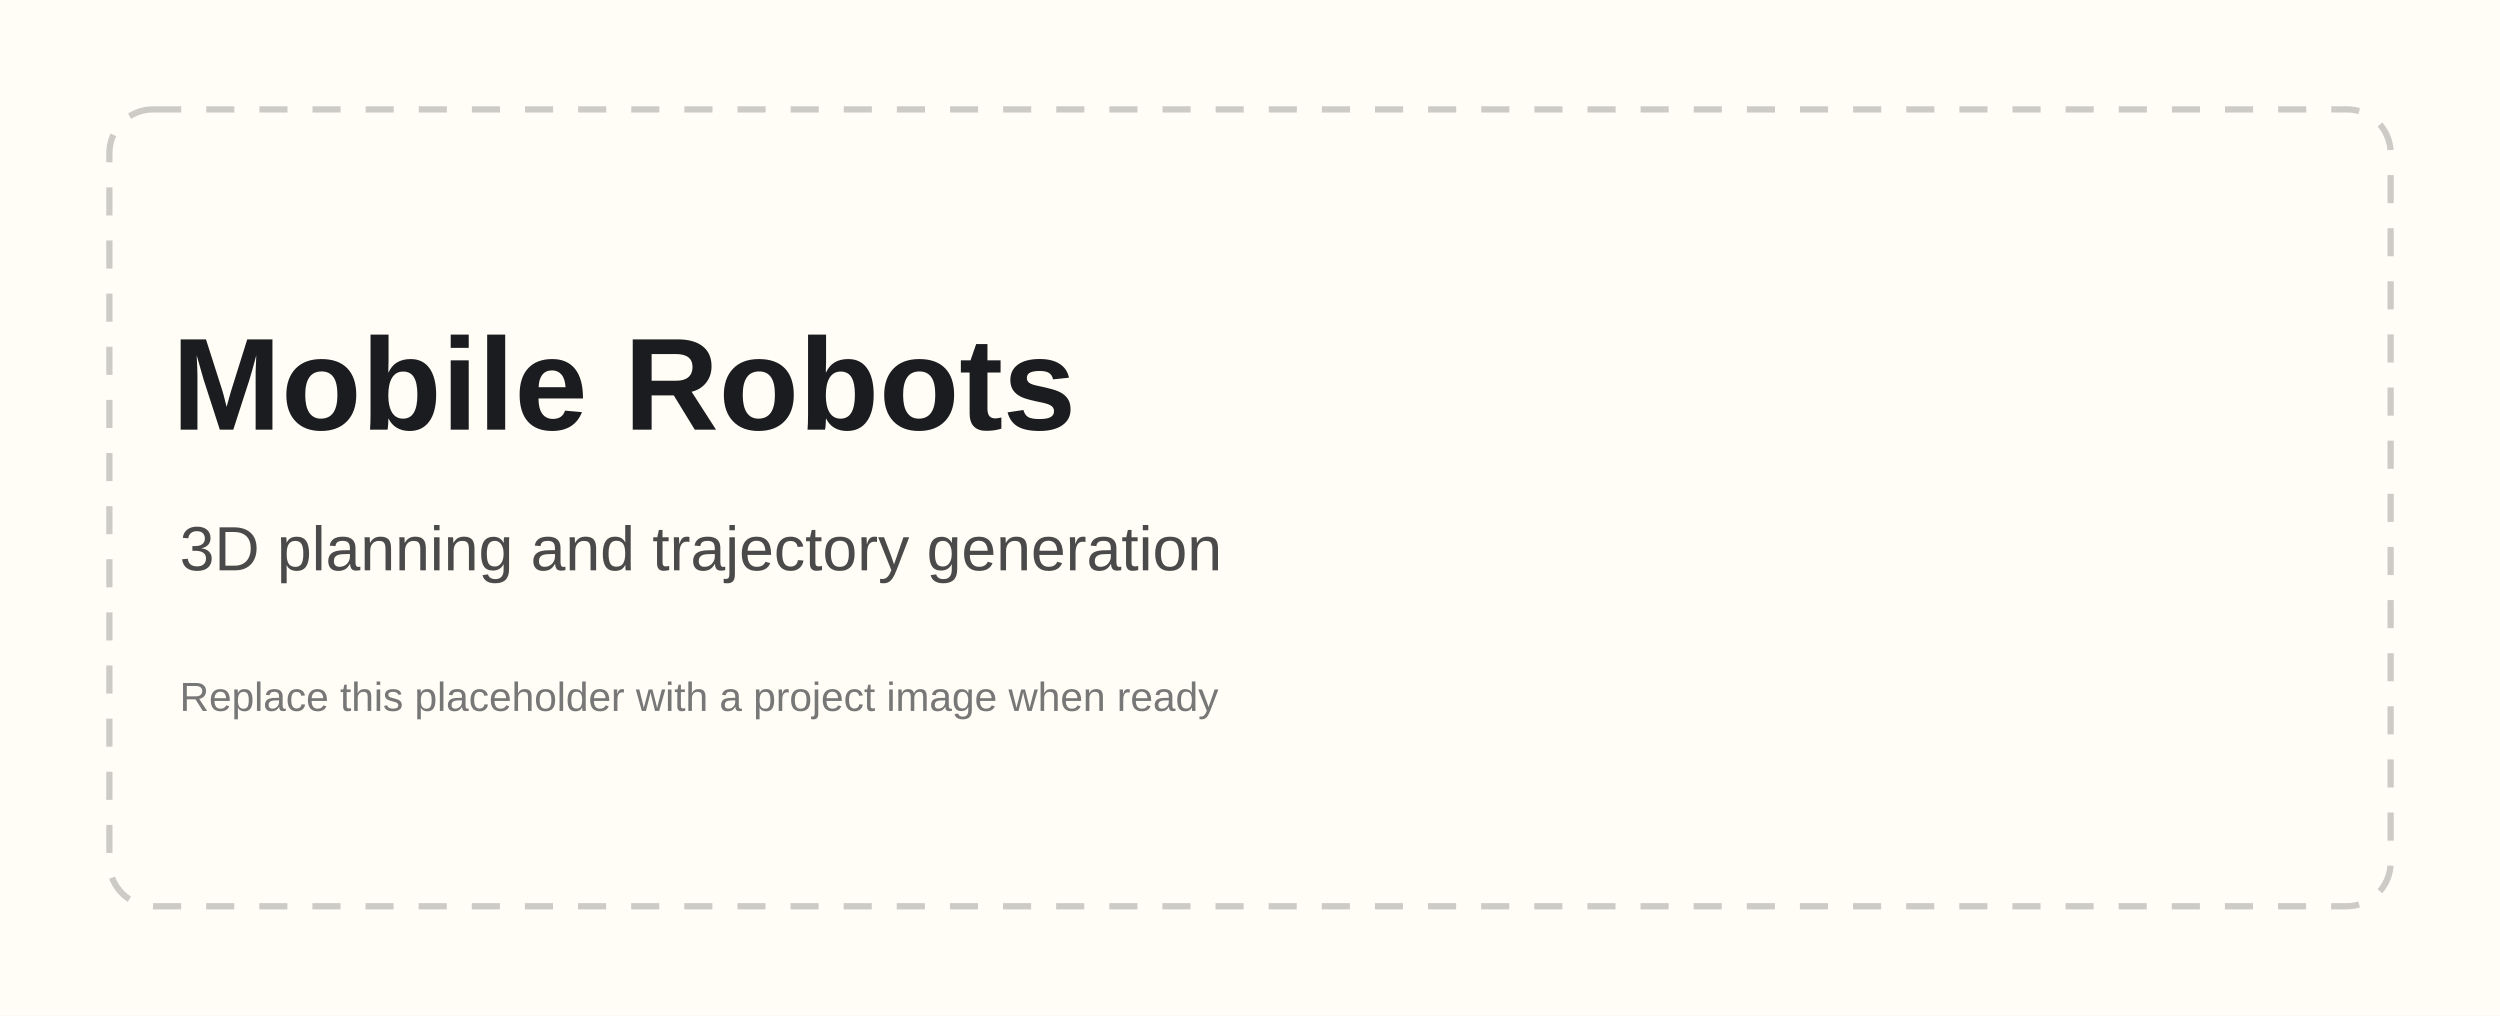
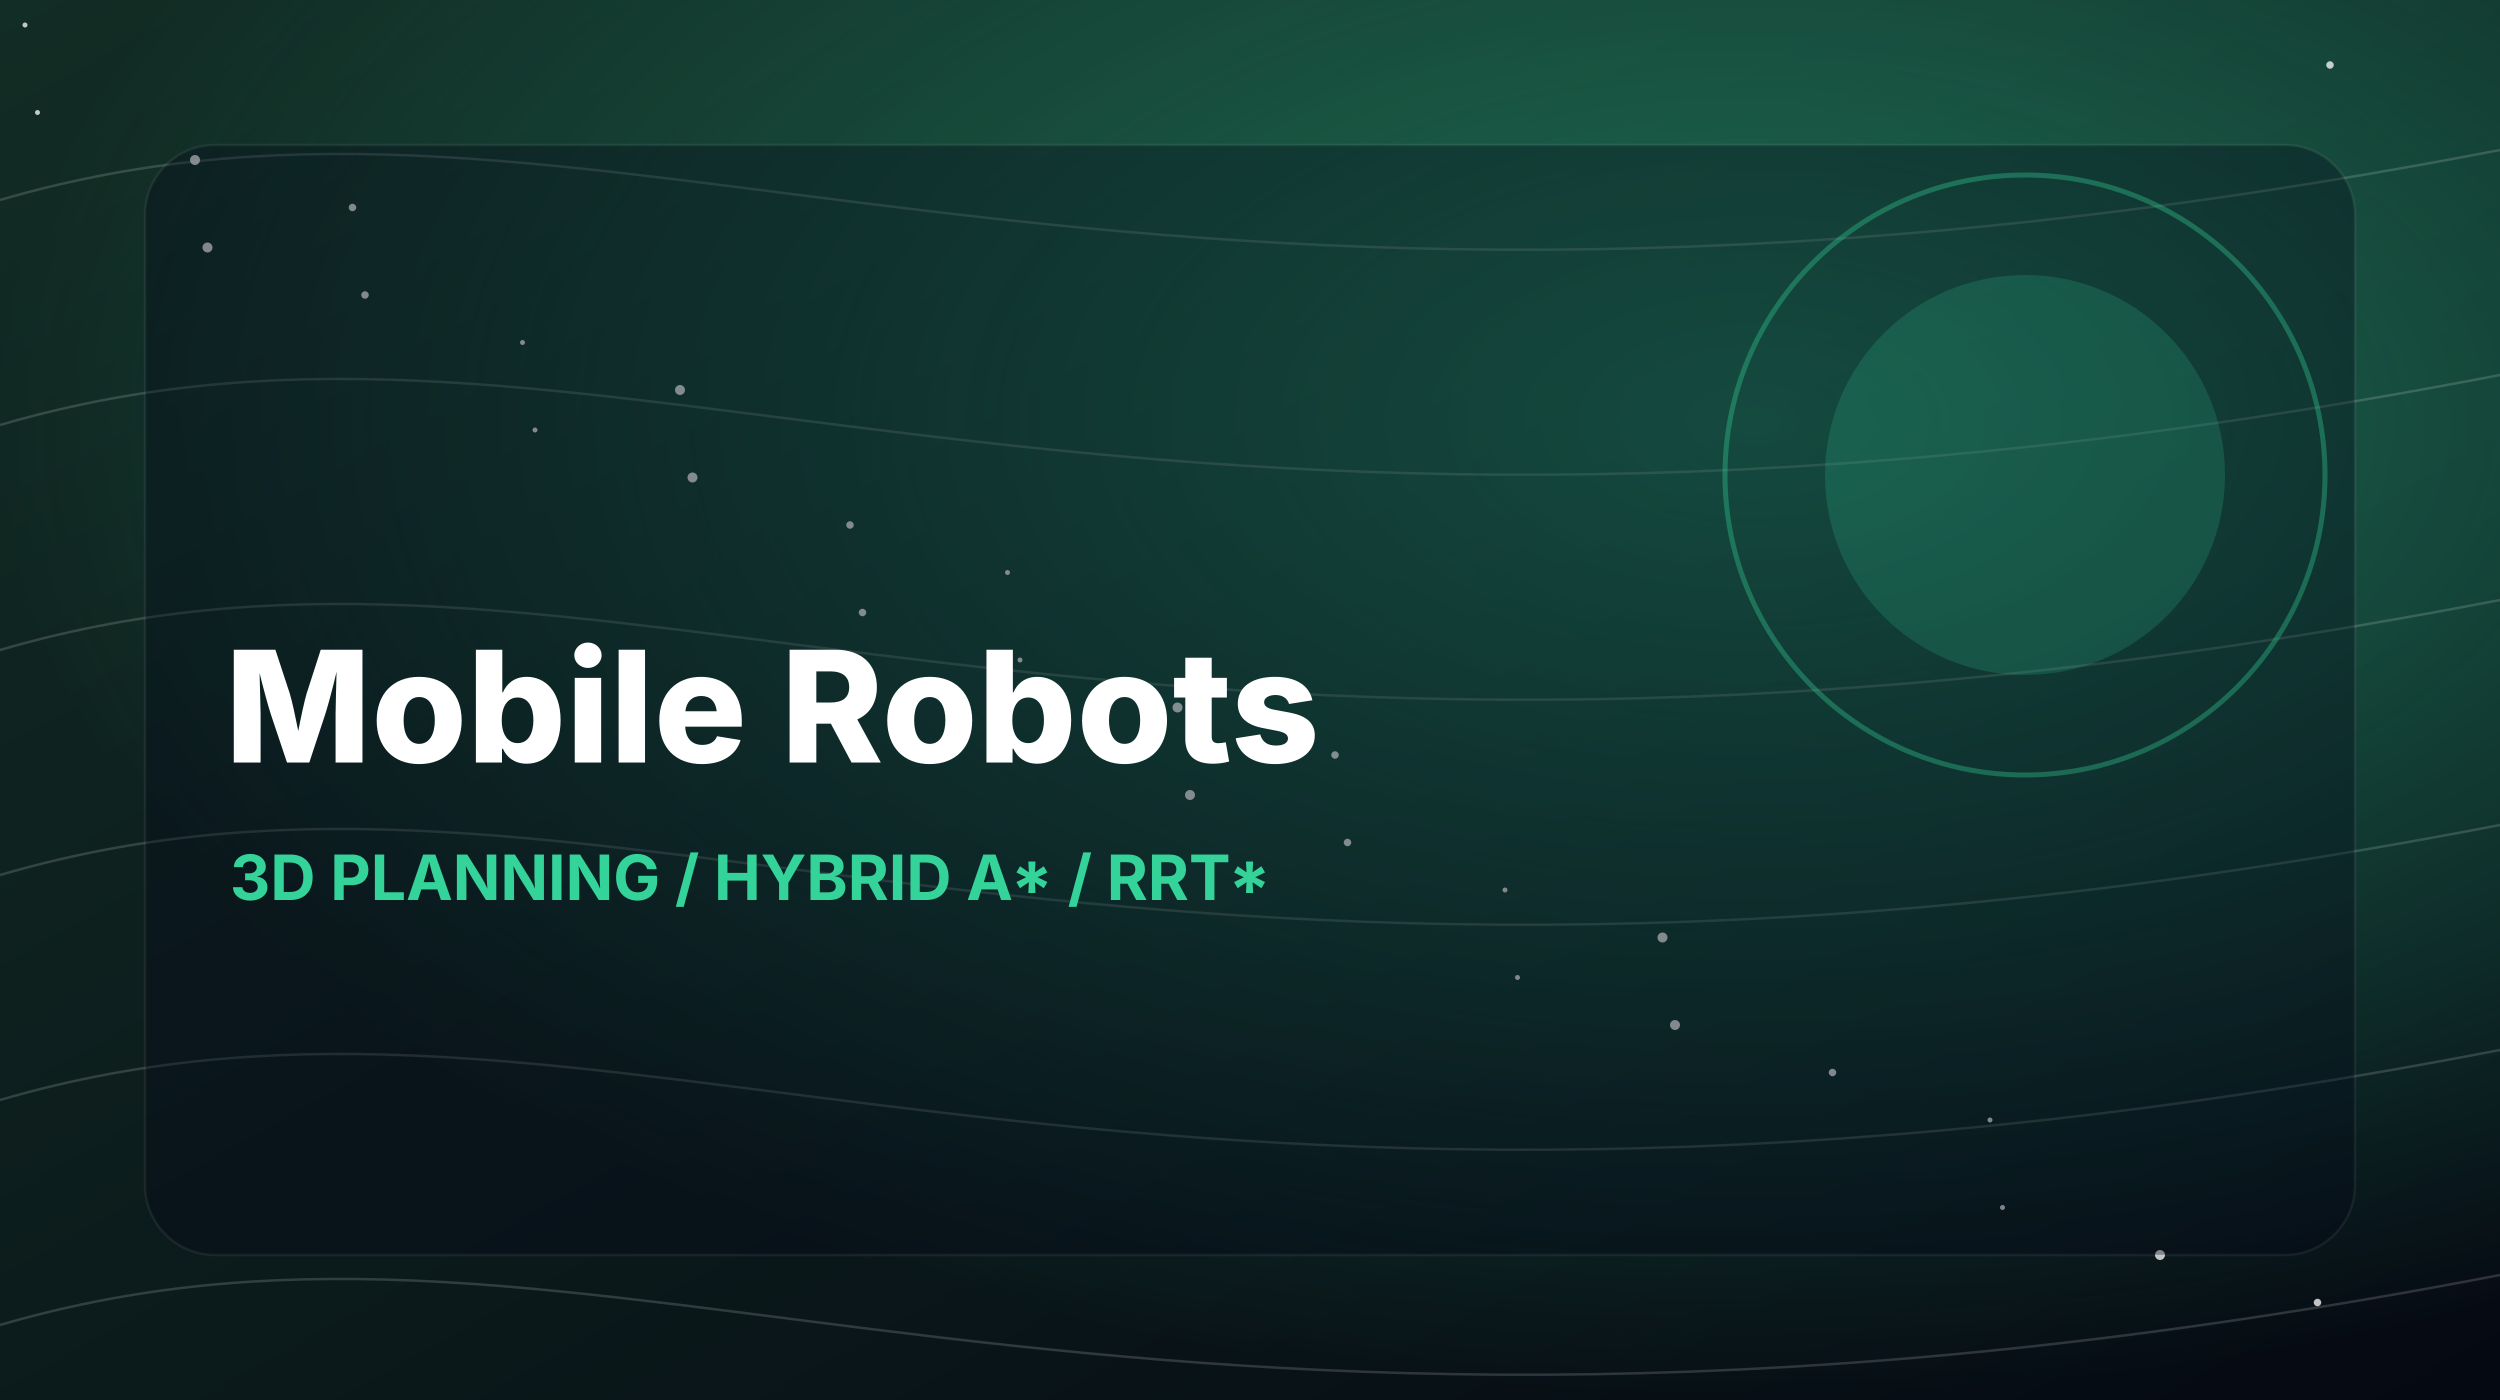
- <svg xmlns="http://www.w3.org/2000/svg" width="1600" height="650" viewBox="0 0 1600 650">
-   <rect width="1600" height="650" fill="#fffdf5" />
-   <rect x="70" y="70" width="1460" height="510" rx="28" fill="none" stroke="#1a1c20" stroke-width="4" stroke-dasharray="18 16" opacity="0.22" />
-   <text x="110" y="275" font-family="Arial, Helvetica, sans-serif" font-size="84" font-weight="700" fill="#1a1c20">Mobile Robots</text>
-   <text x="115" y="365" font-family="Arial, Helvetica, sans-serif" font-size="40" fill="#4a4a4a">3D planning and trajectory generation</text>
-   <text x="115" y="455" font-family="Arial, Helvetica, sans-serif" font-size="26" fill="#777">Replace this placeholder with a project image when ready</text>
+ <svg xmlns="http://www.w3.org/2000/svg" viewBox="0 0 1000 560" role="img" aria-label="Mobile Robots cover">
+   <defs>
+     <linearGradient id="g" x1="0" x2="1" y1="0" y2="1">
+       <stop offset="0" stop-color="#122d25" />
+       <stop offset="1" stop-color="#050912" />
+     </linearGradient>
+     <radialGradient id="r" cx="70%" cy="30%" r="70%">
+       <stop offset="0" stop-color="#34d399" stop-opacity=".45" />
+       <stop offset="1" stop-color="#34d399" stop-opacity="0" />
+     </radialGradient>
+   </defs>
+   <rect width="1000" height="560" fill="url(#g)" />
+   <rect width="1000" height="560" fill="url(#r)" />
+   <g opacity=".16" stroke="#fff" fill="none">
+     <path d="M0 80 C 240 10, 430 170, 1000 60" />
+     <path d="M0 170 C 240 100, 430 260, 1000 150" />
+     <path d="M0 260 C 240 190, 430 350, 1000 240" />
+     <path d="M0 350 C 240 280, 430 440, 1000 330" />
+     <path d="M0 440 C 240 370, 430 530, 1000 420" />
+     <path d="M0 530 C 240 460, 430 620, 1000 510" />
+   </g>
+   <g fill="#fff" opacity=".75">
+     <circle cx="10" cy="10" r="1.0" />
+     <circle cx="141" cy="83" r="1.5" />
+     <circle cx="272" cy="156" r="2.0" />
+     <circle cx="403" cy="229" r="1.0" />
+     <circle cx="534" cy="302" r="1.5" />
+     <circle cx="665" cy="375" r="2.0" />
+     <circle cx="796" cy="448" r="1.0" />
+     <circle cx="927" cy="521" r="1.5" />
+     <circle cx="78" cy="64" r="2.0" />
+     <circle cx="209" cy="137" r="1.0" />
+     <circle cx="340" cy="210" r="1.5" />
+     <circle cx="471" cy="283" r="2.0" />
+     <circle cx="602" cy="356" r="1.0" />
+     <circle cx="733" cy="429" r="1.5" />
+     <circle cx="864" cy="502" r="2.0" />
+     <circle cx="15" cy="45" r="1.0" />
+     <circle cx="146" cy="118" r="1.5" />
+     <circle cx="277" cy="191" r="2.0" />
+     <circle cx="408" cy="264" r="1.0" />
+     <circle cx="539" cy="337" r="1.5" />
+     <circle cx="670" cy="410" r="2.0" />
+     <circle cx="801" cy="483" r="1.0" />
+     <circle cx="932" cy="26" r="1.5" />
+     <circle cx="83" cy="99" r="2.0" />
+     <circle cx="214" cy="172" r="1.0" />
+     <circle cx="345" cy="245" r="1.5" />
+     <circle cx="476" cy="318" r="2.0" />
+     <circle cx="607" cy="391" r="1.0" />
+   </g>
+   <rect x="58" y="58" width="884" height="444" rx="28" fill="#020617" opacity=".34" stroke="#ffffff" stroke-opacity=".18" />
+   <text x="90" y="305" fill="#fff" font-family="Inter, Arial, sans-serif" font-size="62" font-weight="800">Mobile Robots</text>
+   <text x="92" y="360" fill="#34d399" font-family="Inter, Arial, sans-serif" font-size="25" font-weight="700">3D PLANNING / HYBRID A* / RRT*</text>
+   <circle cx="810" cy="190" r="80" fill="#34d399" opacity=".18" />
+   <circle cx="810" cy="190" r="120" fill="none" stroke="#34d399" stroke-opacity=".35" stroke-width="2" />
</svg>
